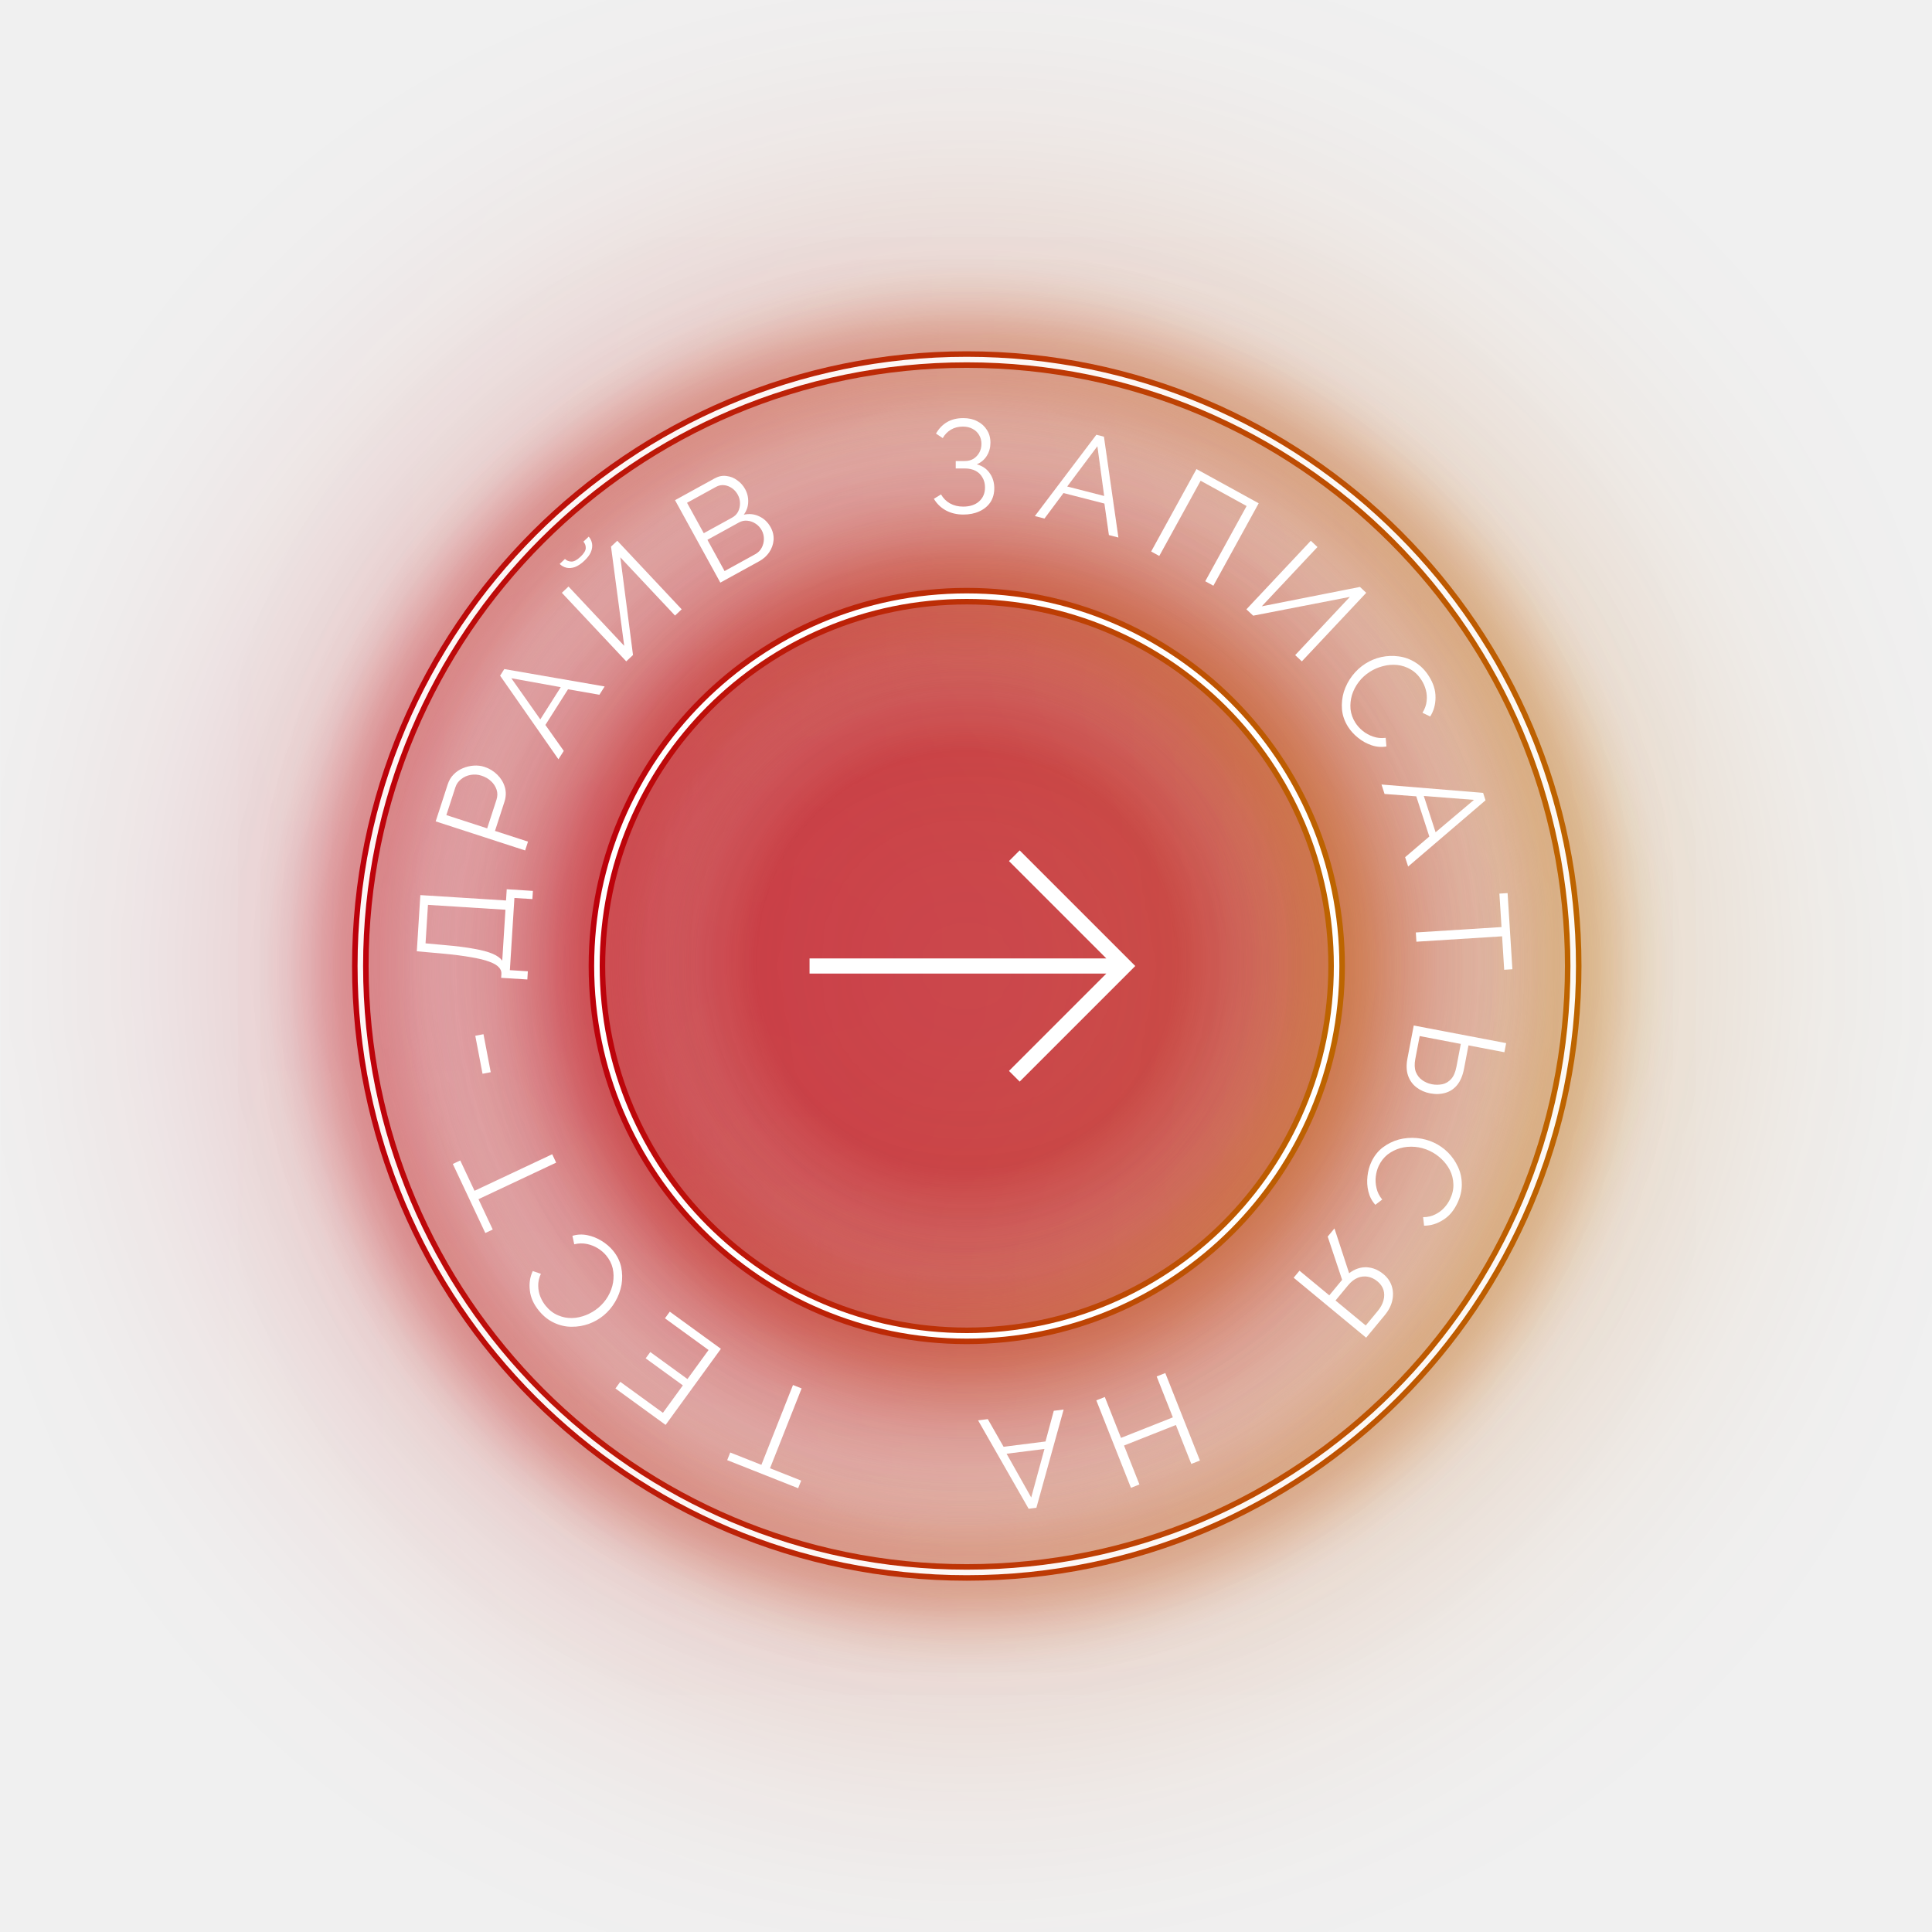
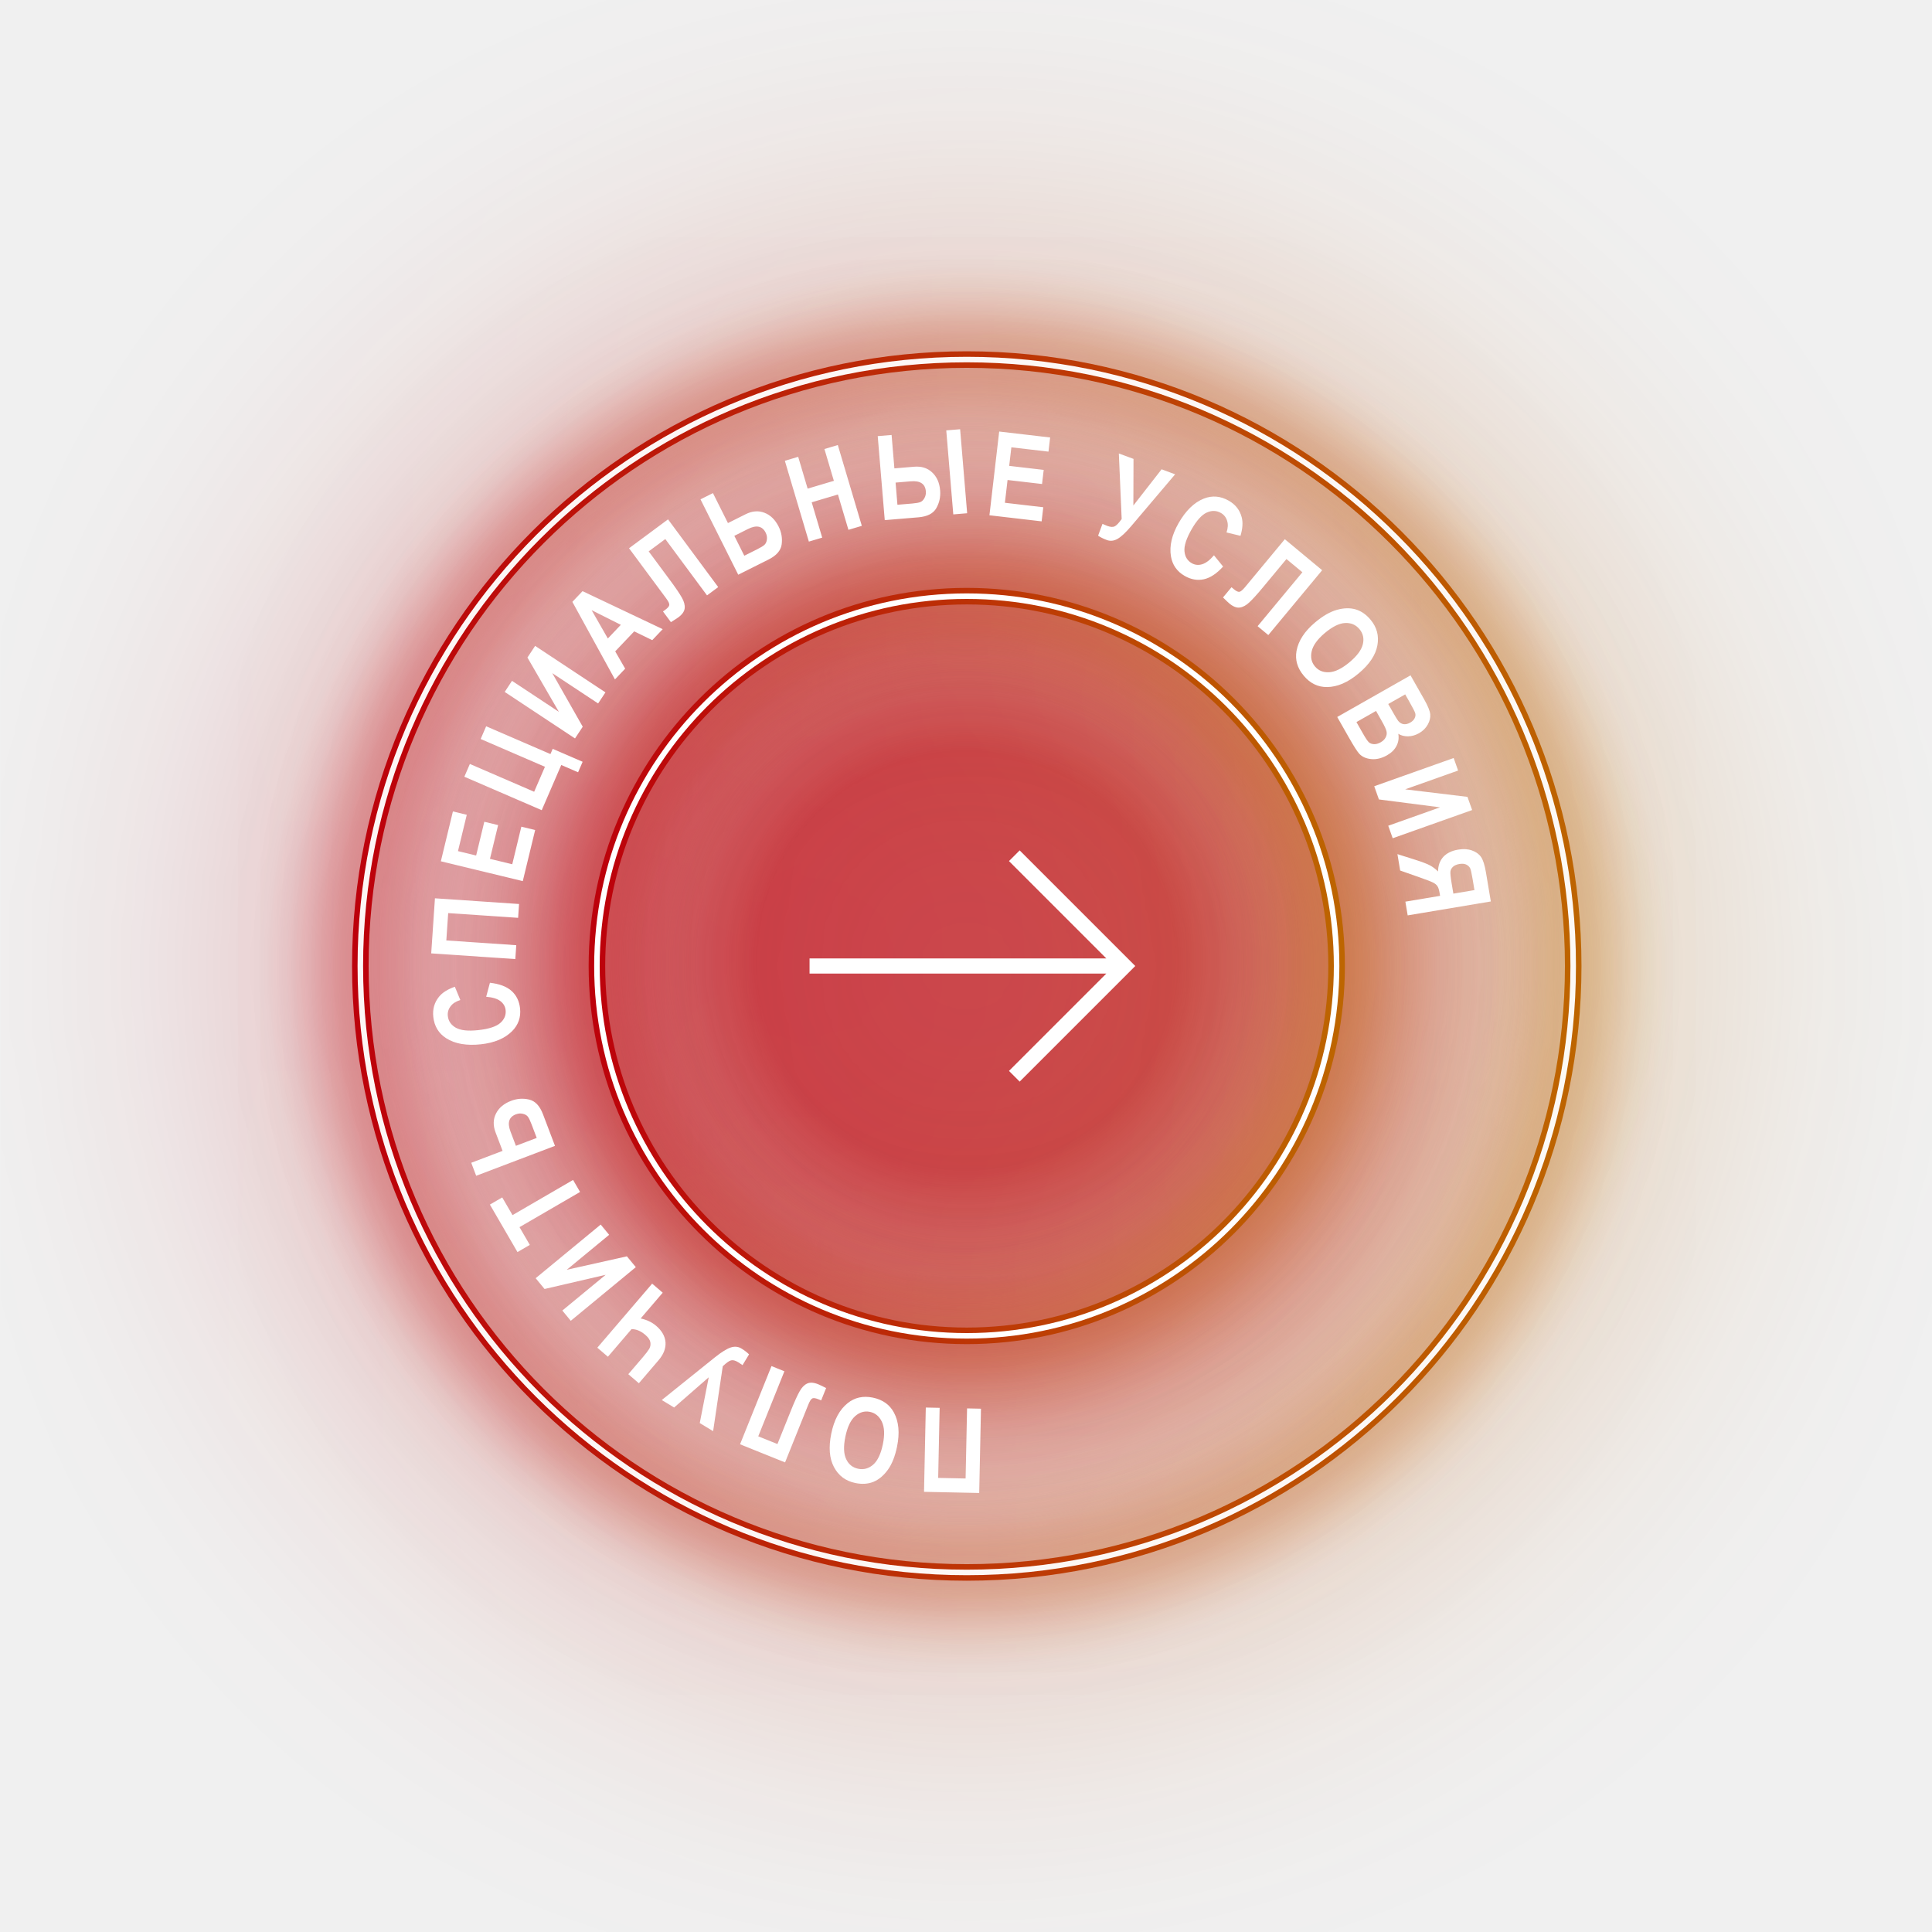
- <svg xmlns="http://www.w3.org/2000/svg" width="350" height="350" viewBox="0 0 350 350" fill="none">
-   <g filter="url(#filter0_b_0_4068)">
-     <circle cx="175" cy="174" r="111" fill="url(#paint0_radial_0_4068)" fill-opacity="0.7" />
+ <svg xmlns="http://www.w3.org/2000/svg" width="350" height="350" viewBox="0 0 350 350" fill="none" version="1.1" id="svg48">
+   <g filter="url(#filter0_b_0_4068)" id="g1">
+     <circle cx="175" cy="174" r="111" fill="url(#paint0_radial_0_4068)" fill-opacity="0.7" id="circle1" />
  </g>
-   <g filter="url(#filter1_f_0_4068)">
-     <circle cx="175.139" cy="175" r="109.861" stroke="url(#paint1_linear_0_4068)" stroke-width="10" />
+   <g filter="url(#filter1_f_0_4068)" id="g2">
+     <circle cx="175.139" cy="175" r="109.861" stroke="url(#paint1_linear_0_4068)" stroke-width="10" id="circle2" />
  </g>
-   <g filter="url(#filter2_f_0_4068)">
-     <circle cx="175.139" cy="175" r="109.861" stroke="url(#paint2_linear_0_4068)" stroke-width="6" />
+   <g filter="url(#filter2_f_0_4068)" id="g3">
+     <circle cx="175.139" cy="175" r="109.861" stroke="url(#paint2_linear_0_4068)" stroke-width="6" id="circle3" />
  </g>
-   <circle cx="175.139" cy="175" r="109.861" stroke="url(#paint3_linear_0_4068)" stroke-width="3" />
-   <circle cx="175.139" cy="175" r="109.861" stroke="white" />
-   <g filter="url(#filter3_f_0_4068)">
-     <circle cx="175.139" cy="175" r="67" stroke="url(#paint4_linear_0_4068)" stroke-width="10" />
+   <circle cx="175.139" cy="175" r="109.861" stroke="url(#paint3_linear_0_4068)" stroke-width="3" id="circle4" />
+   <circle cx="175.139" cy="175" r="109.861" stroke="white" id="circle5" />
+   <g filter="url(#filter3_f_0_4068)" id="g6">
+     <circle cx="175.139" cy="175" r="67" stroke="url(#paint4_linear_0_4068)" stroke-width="10" id="circle6" />
  </g>
-   <g filter="url(#filter4_f_0_4068)">
-     <circle cx="175.139" cy="175" r="67" stroke="url(#paint5_linear_0_4068)" stroke-width="6" />
+   <g filter="url(#filter4_f_0_4068)" id="g7">
+     <circle cx="175.139" cy="175" r="67" stroke="url(#paint5_linear_0_4068)" stroke-width="6" id="circle7" />
  </g>
-   <circle cx="175.139" cy="175" r="67" stroke="url(#paint6_linear_0_4068)" stroke-width="3" />
-   <circle cx="175.139" cy="175" r="67" stroke="white" />
-   <path d="M174.508 93.216C173.34 93.216 172.292 92.968 171.364 92.472C170.436 91.96 169.708 91.256 169.18 90.36L170.476 89.568C170.876 90.272 171.42 90.816 172.108 91.2C172.796 91.584 173.588 91.776 174.484 91.776C175.7 91.776 176.66 91.464 177.364 90.84C178.084 90.2 178.444 89.352 178.444 88.296C178.444 87.624 178.292 87.032 177.988 86.52C177.7 85.992 177.284 85.584 176.74 85.296C176.196 85.008 175.54 84.864 174.772 84.864H173.14V83.52H174.796C175.388 83.52 175.908 83.384 176.356 83.112C176.804 82.824 177.156 82.448 177.412 81.984C177.668 81.52 177.796 81 177.796 80.424C177.796 79.8 177.652 79.256 177.364 78.792C177.092 78.328 176.7 77.96 176.188 77.688C175.692 77.416 175.108 77.28 174.436 77.28C173.62 77.28 172.9 77.464 172.276 77.832C171.652 78.2 171.156 78.712 170.788 79.368L169.564 78.552C170.06 77.672 170.716 76.984 171.532 76.488C172.364 75.992 173.356 75.744 174.508 75.744C175.484 75.744 176.332 75.936 177.052 76.32C177.788 76.688 178.364 77.208 178.78 77.88C179.212 78.536 179.428 79.312 179.428 80.208C179.428 81.072 179.212 81.856 178.78 82.56C178.364 83.248 177.756 83.768 176.956 84.12C177.964 84.392 178.74 84.92 179.284 85.704C179.844 86.488 180.124 87.4 180.124 88.44C180.124 89.432 179.884 90.288 179.404 91.008C178.924 91.712 178.26 92.256 177.412 92.64C176.58 93.024 175.612 93.216 174.508 93.216Z" fill="white" />
-   <path d="M198.617 78.758L199.989 79.111L202.609 97.376L200.888 96.934L200.075 91.225L192.659 89.32L189.219 93.938L187.476 93.49L198.617 78.758ZM200.031 89.85L198.802 80.838L193.336 88.132L200.031 89.85Z" fill="white" />
-   <path d="M208.542 99.91L216.751 84.977L228.024 91.175L219.815 106.107L218.342 105.298L225.835 91.669L217.506 87.091L210.014 100.719L208.542 99.91Z" fill="white" />
-   <path d="M225.799 110.385L237.464 97.963L238.671 99.097L228.584 109.839L246.369 106.326L247.506 107.394L235.842 119.815L234.634 118.682L244.541 108.132L227.024 111.535L225.799 110.385Z" fill="white" />
-   <path d="M247.357 120.224C248.235 119.666 249.187 119.27 250.213 119.036C251.262 118.807 252.314 118.764 253.372 118.908C254.443 119.043 255.451 119.407 256.397 120.001C257.356 120.586 258.178 121.419 258.864 122.5C259.678 123.783 260.076 125.066 260.056 126.349C260.058 127.636 259.737 128.787 259.092 129.802L257.696 129.125C258.134 128.412 258.385 127.703 258.45 126.998C258.528 126.285 258.477 125.607 258.296 124.964C258.124 124.334 257.87 123.756 257.536 123.229C256.987 122.365 256.327 121.713 255.556 121.274C254.798 120.826 253.983 120.557 253.111 120.466C252.26 120.381 251.404 120.45 250.543 120.675C249.694 120.891 248.905 121.231 248.176 121.693C247.379 122.199 246.701 122.819 246.143 123.552C245.585 124.285 245.177 125.075 244.918 125.921C244.673 126.759 244.587 127.609 244.661 128.472C244.757 129.34 245.049 130.159 245.538 130.929C245.881 131.469 246.327 131.963 246.876 132.41C247.425 132.858 248.05 133.2 248.75 133.438C249.459 133.689 250.219 133.766 251.029 133.669L251.167 135.23C250.262 135.387 249.363 135.314 248.469 135.01C247.574 134.705 246.755 134.25 246.009 133.643C245.273 133.049 244.673 132.387 244.21 131.658C243.584 130.672 243.219 129.634 243.115 128.544C243.024 127.445 243.137 126.369 243.454 125.316C243.792 124.267 244.298 123.302 244.97 122.42C245.656 121.53 246.452 120.798 247.357 120.224Z" fill="white" />
-   <path d="M268.68 143.635L269.117 144.982L255.099 156.981L254.55 155.292L258.935 151.545L256.569 144.264L250.827 143.833L250.271 142.121L268.68 143.635ZM260.072 150.772L267.023 144.905L257.936 144.198L260.072 150.772Z" fill="white" />
-   <path d="M272.498 175.683L272.117 169.623L256.595 170.6L256.49 168.923L272.011 167.946L271.63 161.886L273.115 161.793L273.983 175.59L272.498 175.683Z" fill="white" />
-   <path d="M256.113 185.779L272.851 188.972L272.536 190.622L266.029 189.381L265.22 193.624C264.989 194.834 264.585 195.8 264.008 196.52C263.431 197.241 262.719 197.724 261.874 197.97C261.026 198.232 260.091 198.265 259.07 198.07C258.143 197.894 257.323 197.534 256.613 196.991C255.902 196.448 255.393 195.74 255.087 194.867C254.782 193.995 254.741 192.969 254.966 191.79L256.113 185.779ZM257.189 187.694L256.397 191.843C256.22 192.771 256.251 193.55 256.489 194.182C256.742 194.817 257.128 195.314 257.646 195.673C258.176 196.051 258.756 196.3 259.385 196.42C260.045 196.546 260.68 196.545 261.291 196.417C261.902 196.29 262.434 195.976 262.888 195.476C263.341 194.976 263.663 194.231 263.851 193.241L264.638 189.115L257.189 187.694Z" fill="white" />
-   <path d="M259.786 207.005C260.727 207.448 261.571 208.04 262.319 208.781C263.074 209.543 263.675 210.409 264.12 211.379C264.58 212.355 264.812 213.402 264.818 214.519C264.837 215.642 264.574 216.783 264.029 217.941C263.382 219.316 262.512 220.339 261.419 221.009C260.333 221.701 259.189 222.046 257.986 222.046L257.81 220.505C258.647 220.492 259.38 220.324 260.01 220.001C260.653 219.685 261.198 219.279 261.645 218.781C262.084 218.298 262.437 217.775 262.702 217.21C263.138 216.284 263.335 215.377 263.292 214.49C263.264 213.611 263.055 212.778 262.664 211.993C262.281 211.229 261.763 210.544 261.112 209.937C260.475 209.336 259.765 208.852 258.984 208.484C258.129 208.082 257.243 207.842 256.325 207.764C255.407 207.686 254.522 207.764 253.668 207.999C252.83 208.241 252.066 208.624 251.377 209.149C250.695 209.695 250.161 210.38 249.772 211.205C249.5 211.784 249.322 212.426 249.238 213.129C249.155 213.832 249.201 214.544 249.375 215.262C249.543 215.996 249.885 216.678 250.401 217.31L249.157 218.263C248.539 217.583 248.12 216.785 247.897 215.867C247.675 214.949 247.62 214.012 247.734 213.058C247.84 212.117 248.077 211.256 248.445 210.475C248.942 209.418 249.623 208.553 250.488 207.881C251.366 207.216 252.336 206.735 253.395 206.438C254.462 206.162 255.548 206.072 256.652 206.167C257.771 206.269 258.816 206.549 259.786 207.005Z" fill="white" />
-   <path d="M241.749 222.541L244.408 230.659C245.415 229.894 246.472 229.532 247.579 229.575C248.675 229.631 249.691 230.046 250.628 230.821C251.331 231.403 251.823 232.1 252.105 232.915C252.388 233.752 252.431 234.628 252.234 235.545C252.049 236.471 251.589 237.379 250.855 238.266L247.489 242.334L234.36 231.473L235.415 230.197L240.815 234.664L242.758 232.315C242.819 232.241 242.885 232.161 242.957 232.075C243.018 232.001 243.079 231.927 243.14 231.853L240.525 224.02L241.749 222.541ZM244.207 232.86L241.943 235.597L247.417 240.125L249.62 237.462C250.119 236.858 250.457 236.224 250.633 235.56C250.809 234.895 250.807 234.271 250.626 233.685C250.446 233.1 250.085 232.583 249.542 232.134C249 231.686 248.422 231.405 247.809 231.292C247.196 231.18 246.583 231.243 245.969 231.483C245.345 231.735 244.758 232.194 244.207 232.86Z" fill="white" />
-   <path d="M204.88 269.532L198.608 253.689L200.147 253.079L203.08 260.488L212.475 256.768L209.542 249.36L211.104 248.741L217.377 264.585L215.815 265.203L213.023 258.152L203.628 261.871L206.42 268.923L204.88 269.532Z" fill="white" />
-   <path d="M187.752 273.151L186.347 273.328L177.187 257.31L178.949 257.087L181.808 262.097L189.403 261.137L190.902 255.577L192.688 255.352L187.752 273.151ZM182.354 263.358L186.815 271.285L189.211 262.492L182.354 263.358Z" fill="white" />
-   <path d="M132.287 263.134L137.933 265.369L143.658 250.909L145.22 251.527L139.495 265.987L145.14 268.223L144.592 269.606L131.739 264.517L132.287 263.134Z" fill="white" />
-   <path d="M120.461 238.825L121.336 237.621L130.597 244.35L120.581 258.135L111.494 251.533L112.369 250.33L120.097 255.944L123.708 250.974L116.971 246.078L117.803 244.933L124.54 249.828L128.363 244.566L120.461 238.825Z" fill="white" />
-   <path d="M109.359 238.295C108.557 238.958 107.662 239.47 106.674 239.831C105.662 240.19 104.623 240.365 103.556 240.355C102.476 240.355 101.43 240.12 100.418 239.649C99.393 239.189 98.473 238.465 97.657 237.479C96.688 236.308 96.133 235.085 95.992 233.81C95.829 232.533 96.003 231.351 96.515 230.263L97.985 230.76C97.64 231.523 97.48 232.257 97.504 232.964C97.516 233.681 97.652 234.348 97.912 234.963C98.162 235.566 98.485 236.108 98.883 236.589C99.536 237.378 100.272 237.942 101.093 238.281C101.901 238.63 102.743 238.795 103.62 238.776C104.474 238.754 105.315 238.578 106.142 238.247C106.956 237.926 107.696 237.49 108.362 236.94C109.089 236.338 109.684 235.638 110.145 234.841C110.607 234.044 110.913 233.209 111.064 232.337C111.202 231.475 111.181 230.621 110.999 229.774C110.796 228.925 110.403 228.149 109.822 227.447C109.414 226.953 108.909 226.519 108.308 226.144C107.707 225.769 107.045 225.508 106.32 225.36C105.585 225.199 104.822 225.218 104.03 225.416L103.698 223.885C104.576 223.615 105.477 223.576 106.402 223.765C107.328 223.955 108.198 224.304 109.014 224.813C109.819 225.31 110.497 225.891 111.048 226.557C111.792 227.457 112.285 228.441 112.525 229.509C112.752 230.587 112.775 231.669 112.593 232.754C112.388 233.837 112.008 234.858 111.451 235.817C110.882 236.786 110.185 237.612 109.359 238.295Z" fill="white" />
-   <path d="M83.379 210.229L85.965 215.723L100.037 209.102L100.752 210.622L86.68 217.244L89.265 222.738L87.919 223.371L82.033 210.863L83.379 210.229Z" fill="white" />
-   <path d="M88.9 194.24L87.415 194.523L86.102 187.639L87.587 187.356L88.9 194.24Z" fill="white" />
-   <path d="M95.532 177.442L90.789 177.143L90.835 176.425C90.863 175.978 90.704 175.575 90.357 175.217C90.012 174.842 89.44 174.51 88.641 174.219C87.826 173.911 86.729 173.642 85.349 173.41C83.97 173.163 82.252 172.943 80.196 172.75L75.509 172.335L76.15 162.155L91.671 163.131L91.799 161.095L96.542 161.394L96.448 162.879L93.191 162.674L92.368 175.752L95.625 175.957L95.532 177.442ZM90.985 174.03L91.565 164.808L77.529 163.925L77.091 170.895L80.486 171.205C82.639 171.388 84.436 171.614 85.878 171.881C87.305 172.131 88.432 172.434 89.26 172.791C90.071 173.146 90.646 173.559 90.985 174.03Z" fill="white" />
-   <path d="M95.134 154.067L78.928 148.801L81.109 142.09C81.336 141.391 81.688 140.798 82.165 140.314C82.647 139.815 83.209 139.433 83.849 139.17C84.475 138.903 85.131 138.746 85.819 138.7C86.492 138.649 87.14 138.725 87.764 138.928C88.646 139.215 89.419 139.685 90.082 140.337C90.734 140.97 91.19 141.715 91.45 142.574C91.709 143.432 91.686 144.333 91.379 145.276L89.673 150.526L95.653 152.469L95.134 154.067ZM88.258 150.066L89.942 144.885C90.149 144.246 90.155 143.633 89.958 143.048C89.761 142.462 89.424 141.949 88.945 141.507C88.466 141.066 87.899 140.739 87.245 140.526C86.575 140.308 85.909 140.26 85.247 140.382C84.585 140.503 84.013 140.763 83.53 141.161C83.037 141.54 82.695 142.025 82.502 142.619L80.863 147.663L88.258 150.066Z" fill="white" />
-   <path d="M90.598 122.403L91.357 121.207L109.538 124.36L108.586 125.86L102.905 124.869L98.802 131.333L102.131 136.032L101.166 137.552L90.598 122.403ZM101.584 124.486L92.633 122.87L97.881 130.322L101.584 124.486Z" fill="white" />
-   <path d="M113.45 119.811L101.785 107.39L102.992 106.256L113.08 116.998L110.69 99.027L111.828 97.959L123.492 110.381L122.285 111.514L112.378 100.965L114.675 118.661L113.45 119.811ZM105.838 101.608C105.267 102.145 104.706 102.518 104.156 102.727C103.607 102.913 103.096 102.954 102.624 102.849C102.141 102.732 101.729 102.504 101.389 102.165L102.351 101.261C102.648 101.553 103.028 101.712 103.491 101.738C103.966 101.753 104.518 101.465 105.148 100.873C105.755 100.304 106.076 99.793 106.113 99.342C106.139 98.879 105.999 98.472 105.693 98.123L106.655 97.219C106.972 97.58 107.174 98.005 107.26 98.495C107.336 98.973 107.263 99.48 107.043 100.016C106.823 100.53 106.421 101.061 105.838 101.608Z" fill="white" />
-   <path d="M139.611 95.522C140.019 96.265 140.196 97.035 140.141 97.832C140.079 98.615 139.817 99.352 139.358 100.043C138.904 100.712 138.298 101.255 137.541 101.671L130.496 105.545L122.287 90.612L129.479 86.658C130.181 86.273 130.887 86.131 131.6 86.232C132.32 86.311 132.974 86.572 133.564 87.014C134.161 87.435 134.632 87.961 134.979 88.592C135.388 89.335 135.576 90.126 135.545 90.965C135.513 91.804 135.245 92.563 134.742 93.241C135.736 93.023 136.667 93.123 137.536 93.54C138.418 93.95 139.11 94.61 139.611 95.522ZM138 96.079C137.722 95.574 137.356 95.173 136.9 94.876C136.437 94.564 135.936 94.383 135.397 94.333C134.872 94.275 134.364 94.38 133.873 94.65L128.153 97.795L131.263 103.452L136.836 100.388C137.341 100.111 137.723 99.727 137.983 99.237C138.244 98.747 138.377 98.227 138.384 97.675C138.398 97.102 138.27 96.569 138 96.079ZM124.464 91.086L127.494 96.596L132.625 93.775C133.116 93.505 133.481 93.14 133.721 92.68C133.953 92.205 134.066 91.696 134.059 91.152C134.052 90.608 133.917 90.098 133.655 89.621C133.378 89.116 133.022 88.718 132.588 88.427C132.147 88.122 131.674 87.944 131.171 87.892C130.668 87.84 130.185 87.941 129.722 88.195L124.464 91.086Z" fill="white" />
-   <path d="M203.73 175L204.699 175.969L205.668 175L204.699 174.032L203.73 175ZM182.787 155.993L202.762 175.969L204.699 174.032L184.724 154.056L182.787 155.993ZM202.762 174.032L182.787 194.007L184.724 195.944L204.699 175.969L202.762 174.032ZM203.731 173.631H146.658V176.37H203.731V173.631Z" fill="white" />
-   <defs>
+   <circle cx="175.139" cy="175" r="67" stroke="url(#paint6_linear_0_4068)" stroke-width="3" id="circle8" />
+   <circle cx="175.139" cy="175" r="67" stroke="white" id="circle9" />
+   <path d="M203.73 175L204.699 175.969L205.668 175L204.699 174.032L203.73 175ZM182.787 155.993L202.762 175.969L204.699 174.032L184.724 154.056L182.787 155.993ZM202.762 174.032L182.787 194.007L184.724 195.944L204.699 175.969L202.762 174.032ZM203.731 173.631H146.658V176.37H203.731V173.631Z" fill="white" id="path31" />
+   <defs id="defs48">
    <filter id="filter0_b_0_4068" x="28.273" y="27.273" width="293.454" height="293.454" filterUnits="userSpaceOnUse" color-interpolation-filters="sRGB">
-       <feFlood flood-opacity="0" result="BackgroundImageFix" />
-       <feGaussianBlur in="BackgroundImageFix" stdDeviation="17.863" />
-       <feComposite in2="SourceAlpha" operator="in" result="effect1_backgroundBlur_0_4068" />
-       <feBlend mode="normal" in="SourceGraphic" in2="effect1_backgroundBlur_0_4068" result="shape" />
+       <feFlood flood-opacity="0" result="BackgroundImageFix" id="feFlood31" />
+       <feGaussianBlur in="BackgroundImageFix" stdDeviation="17.863" id="feGaussianBlur31" />
+       <feComposite in2="SourceAlpha" operator="in" result="effect1_backgroundBlur_0_4068" id="feComposite31" />
+       <feBlend mode="normal" in="SourceGraphic" in2="effect1_backgroundBlur_0_4068" result="shape" id="feBlend31" />
    </filter>
    <filter id="filter1_f_0_4068" x="0.277" y="0.139" width="349.723" height="349.723" filterUnits="userSpaceOnUse" color-interpolation-filters="sRGB">
-       <feFlood flood-opacity="0" result="BackgroundImageFix" />
-       <feBlend mode="normal" in="SourceGraphic" in2="BackgroundImageFix" result="shape" />
-       <feGaussianBlur stdDeviation="30" result="effect1_foregroundBlur_0_4068" />
+       <feFlood flood-opacity="0" result="BackgroundImageFix" id="feFlood32" />
+       <feBlend mode="normal" in="SourceGraphic" in2="BackgroundImageFix" result="shape" id="feBlend32" />
+       <feGaussianBlur stdDeviation="30" result="effect1_foregroundBlur_0_4068" id="feGaussianBlur32" />
    </filter>
    <filter id="filter2_f_0_4068" x="47.277" y="47.139" width="255.723" height="255.723" filterUnits="userSpaceOnUse" color-interpolation-filters="sRGB">
-       <feFlood flood-opacity="0" result="BackgroundImageFix" />
-       <feBlend mode="normal" in="SourceGraphic" in2="BackgroundImageFix" result="shape" />
-       <feGaussianBlur stdDeviation="7.5" result="effect1_foregroundBlur_0_4068" />
+       <feFlood flood-opacity="0" result="BackgroundImageFix" id="feFlood33" />
+       <feBlend mode="normal" in="SourceGraphic" in2="BackgroundImageFix" result="shape" id="feBlend33" />
+       <feGaussianBlur stdDeviation="7.5" result="effect1_foregroundBlur_0_4068" id="feGaussianBlur33" />
    </filter>
    <filter id="filter3_f_0_4068" x="43.139" y="43" width="264" height="264" filterUnits="userSpaceOnUse" color-interpolation-filters="sRGB">
-       <feFlood flood-opacity="0" result="BackgroundImageFix" />
-       <feBlend mode="normal" in="SourceGraphic" in2="BackgroundImageFix" result="shape" />
-       <feGaussianBlur stdDeviation="30" result="effect1_foregroundBlur_0_4068" />
+       <feFlood flood-opacity="0" result="BackgroundImageFix" id="feFlood34" />
+       <feBlend mode="normal" in="SourceGraphic" in2="BackgroundImageFix" result="shape" id="feBlend34" />
+       <feGaussianBlur stdDeviation="30" result="effect1_foregroundBlur_0_4068" id="feGaussianBlur34" />
    </filter>
    <filter id="filter4_f_0_4068" x="90.139" y="90" width="170" height="170" filterUnits="userSpaceOnUse" color-interpolation-filters="sRGB">
-       <feFlood flood-opacity="0" result="BackgroundImageFix" />
-       <feBlend mode="normal" in="SourceGraphic" in2="BackgroundImageFix" result="shape" />
-       <feGaussianBlur stdDeviation="7.5" result="effect1_foregroundBlur_0_4068" />
+       <feFlood flood-opacity="0" result="BackgroundImageFix" id="feFlood35" />
+       <feBlend mode="normal" in="SourceGraphic" in2="BackgroundImageFix" result="shape" id="feBlend35" />
+       <feGaussianBlur stdDeviation="7.5" result="effect1_foregroundBlur_0_4068" id="feGaussianBlur35" />
    </filter>
    <radialGradient id="paint0_radial_0_4068" cx="0" cy="0" r="1" gradientUnits="userSpaceOnUse" gradientTransform="translate(175 174) rotate(90) scale(111)">
-       <stop offset="0.341" stop-color="#BC000B" />
-       <stop offset="1" stop-color="#BC000B" stop-opacity="0" />
+       <stop offset="0.341" stop-color="#BC000B" id="stop35" />
+       <stop offset="1" stop-color="#BC000B" stop-opacity="0" id="stop36" />
    </radialGradient>
    <linearGradient id="paint1_linear_0_4068" x1="65.277" y1="65.139" x2="292.339" y2="73.004" gradientUnits="userSpaceOnUse">
-       <stop stop-color="#BC000B" />
-       <stop offset="1" stop-color="#BD6600" />
+       <stop stop-color="#BC000B" id="stop37" />
+       <stop offset="1" stop-color="#BD6600" id="stop38" />
    </linearGradient>
    <linearGradient id="paint2_linear_0_4068" x1="65.277" y1="65.139" x2="292.339" y2="73.004" gradientUnits="userSpaceOnUse">
-       <stop stop-color="#BC000B" />
-       <stop offset="1" stop-color="#BD6600" />
+       <stop stop-color="#BC000B" id="stop39" />
+       <stop offset="1" stop-color="#BD6600" id="stop40" />
    </linearGradient>
    <linearGradient id="paint3_linear_0_4068" x1="65.277" y1="65.139" x2="292.339" y2="73.004" gradientUnits="userSpaceOnUse">
-       <stop stop-color="#BC000B" />
-       <stop offset="1" stop-color="#BD6600" />
+       <stop stop-color="#BC000B" id="stop41" />
+       <stop offset="1" stop-color="#BD6600" id="stop42" />
    </linearGradient>
    <linearGradient id="paint4_linear_0_4068" x1="108.139" y1="108" x2="246.614" y2="112.797" gradientUnits="userSpaceOnUse">
-       <stop stop-color="#BC000B" />
-       <stop offset="1" stop-color="#BD6600" />
+       <stop stop-color="#BC000B" id="stop43" />
+       <stop offset="1" stop-color="#BD6600" id="stop44" />
    </linearGradient>
    <linearGradient id="paint5_linear_0_4068" x1="108.139" y1="108" x2="246.614" y2="112.797" gradientUnits="userSpaceOnUse">
-       <stop stop-color="#BC000B" />
-       <stop offset="1" stop-color="#BD6600" />
+       <stop stop-color="#BC000B" id="stop45" />
+       <stop offset="1" stop-color="#BD6600" id="stop46" />
    </linearGradient>
    <linearGradient id="paint6_linear_0_4068" x1="108.139" y1="108" x2="246.614" y2="112.797" gradientUnits="userSpaceOnUse">
-       <stop stop-color="#BC000B" />
-       <stop offset="1" stop-color="#BD6600" />
+       <stop stop-color="#BC000B" id="stop47" />
+       <stop offset="1" stop-color="#BD6600" id="stop48" />
    </linearGradient>
  </defs>
+   <path style="font-weight:bold;font-stretch:condensed;font-size:21.333px;font-family:Arial;-inkscape-font-specification:'Arial Bold Condensed';letter-spacing:1.58px;fill:#ffffff;stroke-width:1.333" d="m 175.194,255.148 2.52,0.053 -0.321,15.267 -9.998,-0.21 0.321,-15.267 2.51,0.053 -0.267,12.695 4.968,0.104 z m -12.683,6.912 q -0.549,2.673 -1.69,4.236 -1.152,1.571 -2.602,2.156 -1.449,0.585 -3.266,0.211 -2.632,-0.541 -3.872,-2.891 -1.25,-2.352 -0.487,-6.066 0.772,-3.755 2.961,-5.506 1.925,-1.551 4.567,-1.007 2.663,0.547 3.824,2.711 1.321,2.473 0.564,6.156 z m -2.572,-0.422 q 0.531,-2.581 -0.183,-4.079 -0.715,-1.487 -2.164,-1.785 -1.459,-0.3 -2.68,0.778 -1.223,1.088 -1.769,3.741 -0.535,2.602 0.148,4.04 0.673,1.436 2.183,1.746 1.51,0.31 2.717,-0.75 1.207,-1.06 1.748,-3.692 z m -17.837,-13.217 -4.738,11.781 3.479,1.399 2.437,-6.06 q 0.952,-2.368 1.556,-3.45 0.59,-1.076 1.378,-1.444 0.778,-0.372 2.006,0.122 0.358,0.144 1.44,0.691 l -0.898,2.232 -0.512,-0.206 q -0.754,-0.303 -1.083,-0.155 -0.343,0.154 -0.735,1.13 l -4.209,10.466 -8.157,-3.28 5.698,-14.168 z m -11.168,-0.911 -1.745,11.757 -2.423,-1.469 1.625,-8.285 -6.266,5.471 -2.236,-1.356 9.624,-7.735 q 1.77,-1.412 2.842,-1.773 1.072,-0.361 1.945,0.168 0.837,0.508 1.399,1.068 l -1.183,1.951 q -0.513,-0.36 -0.789,-0.527 -0.784,-0.475 -1.295,-0.335 -0.52,0.135 -1.498,1.065 z m -11.647,-1.069 -3.549,4.147 -1.915,-1.639 2.635,-3.079 q 0.826,-0.966 1.154,-1.508 0.313,-0.541 0.21,-1.191 -0.11,-0.656 -0.925,-1.354 -1.219,-1.043 -2.489,-1.033 l -4.28,5.002 -1.915,-1.639 9.929,-11.602 1.915,1.639 -3.996,4.669 q 1.66,0.351 2.8,1.327 1.583,1.355 1.703,2.993 0.113,1.646 -1.275,3.268 z m -4.103,-16.884 -11.781,9.716 -1.531,-1.856 7.851,-6.475 -11.072,2.57 -1.611,-1.953 11.781,-9.716 1.531,1.856 -7.682,6.336 10.897,-2.439 z m -10.101,-13.62 -10.971,6.373 1.868,3.216 -2.234,1.298 -4.997,-8.602 2.234,-1.298 1.863,3.207 10.971,-6.373 z m -4.542,-8.354 -14.276,5.421 -0.895,-2.357 5.677,-2.156 -1.272,-3.35 q -0.71,-1.87 0.083,-3.419 0.78,-1.555 2.747,-2.302 1.607,-0.61 3.258,-0.223 1.641,0.391 2.503,2.66 z m -7.079,-0.009 3.769,-1.431 -0.947,-2.493 q -0.37,-0.974 -0.659,-1.354 -0.303,-0.386 -0.912,-0.523 -0.613,-0.146 -1.246,0.094 -1.899,0.721 -0.989,3.117 z m -5.386,-27 0.679,-2.536 q 2.609,0.294 3.933,1.491 1.314,1.199 1.524,3.135 0.264,2.434 -1.447,4.149 -1.976,1.974 -5.652,2.372 -3.884,0.421 -6.269,-1.092 -2.07,-1.316 -2.349,-3.884 -0.227,-2.092 1.05,-3.655 0.906,-1.114 2.854,-1.797 l 0.994,2.407 q -1.207,0.372 -1.782,1.157 -0.587,0.776 -0.482,1.739 0.149,1.377 1.445,2.117 1.296,0.74 4.061,0.44 2.869,-0.311 3.988,-1.291 1.12,-0.98 0.973,-2.337 -0.108,-0.994 -0.953,-1.636 -0.855,-0.641 -2.568,-0.78 z m 5.449,-9.343 -0.171,2.515 -15.236,-1.033 0.677,-9.977 15.236,1.033 -0.17,2.505 -12.669,-0.859 -0.336,4.957 z m 1.181,-11.61 -14.842,-3.591 2.185,-9.031 2.511,0.608 -1.592,6.581 3.29,0.796 1.48,-6.115 2.501,0.605 -1.48,6.115 4.04,0.977 1.646,-6.804 2.501,0.605 z m 5.013,-23.015 0.409,-0.947 5.421,2.344 -0.823,1.903 -3.05,-1.319 -3.538,8.185 -14.017,-6.06 1,-2.314 11.646,5.035 1.955,-4.523 -11.646,-5.035 0.996,-2.304 z m 4.448,-2.833 -12.737,-8.425 1.327,-2.007 8.488,5.614 -5.695,-9.837 1.396,-2.111 12.737,8.425 -1.327,2.007 -8.306,-5.494 5.519,9.708 z m 15.889,-19.796 -1.894,1.994 -3.268,-1.596 -3.444,3.625 1.805,3.137 -1.851,1.948 -7.714,-14.052 1.844,-1.941 z m -7.587,-0.785 -5.292,-2.657 2.939,5.134 z m 15.617,-5.332 -7.558,-10.204 -3.013,2.232 3.887,5.248 q 1.519,2.051 2.125,3.132 0.608,1.066 0.509,1.93 -0.09,0.858 -1.154,1.645 -0.31,0.229 -1.343,0.865 l -1.432,-1.934 0.444,-0.329 q 0.653,-0.484 0.699,-0.842 0.048,-0.373 -0.578,-1.218 l -6.715,-9.065 7.065,-5.233 9.089,12.271 z m 5.653,-3.746 -6.837,-13.655 2.254,-1.129 2.719,5.43 3.204,-1.604 q 1.788,-0.895 3.41,-0.263 1.626,0.619 2.568,2.5 0.77,1.537 0.552,3.219 -0.223,1.673 -2.393,2.759 z m -0.708,-7.043 1.805,3.605 2.384,-1.194 q 0.931,-0.466 1.281,-0.793 0.354,-0.34 0.428,-0.96 0.084,-0.624 -0.22,-1.23 -0.909,-1.816 -3.201,-0.669 z m 13.502,1.043 -4.35,-14.638 2.416,-0.718 1.712,5.761 4.753,-1.413 -1.712,-5.761 2.426,-0.721 4.35,14.638 -2.426,0.721 -1.902,-6.4 -4.753,1.413 1.902,6.4 z m 13.749,-3.887 -1.273,-15.218 2.512,-0.21 0.506,6.052 3.571,-0.299 q 1.993,-0.167 3.263,1.023 1.28,1.179 1.455,3.276 0.143,1.713 -0.684,3.193 -0.828,1.47 -3.247,1.672 z m 1.961,-6.802 0.336,4.017 2.657,-0.222 q 1.038,-0.087 1.483,-0.26 0.455,-0.184 0.754,-0.732 0.31,-0.549 0.253,-1.223 -0.169,-2.024 -2.723,-1.811 z m 10.454,5.763 -1.273,-15.218 2.512,-0.21 1.273,15.218 z m 6.548,0.157 1.768,-15.168 9.229,1.076 -0.299,2.566 -6.725,-0.784 -0.392,3.363 6.249,0.728 -0.298,2.556 -6.249,-0.728 -0.481,4.128 6.953,0.81 -0.298,2.556 z m 23.957,0.681 -0.513,-11.875 2.657,0.984 -0.027,8.443 5.116,-6.559 2.452,0.908 -7.985,9.418 q -1.47,1.722 -2.454,2.279 -0.984,0.558 -1.941,0.203 -0.918,-0.34 -1.576,-0.783 l 0.792,-2.139 q 0.572,0.256 0.874,0.368 0.86,0.318 1.335,0.083 0.485,-0.231 1.27,-1.329 z m 16.721,6.573 1.655,2.038 q -1.769,1.94 -3.516,2.309 -1.742,0.36 -3.433,-0.607 -2.125,-1.215 -2.51,-3.607 -0.439,-2.759 1.397,-5.969 1.939,-3.391 4.563,-4.435 2.281,-0.904 4.523,0.378 1.827,1.044 2.343,2.995 0.371,1.388 -0.22,3.366 l -2.532,-0.608 q 0.407,-1.195 0.109,-2.121 -0.284,-0.93 -1.125,-1.411 -1.203,-0.688 -2.562,-0.073 -1.359,0.615 -2.74,3.029 -1.432,2.505 -1.295,3.987 0.137,1.482 1.321,2.159 0.868,0.496 1.884,0.189 1.021,-0.316 2.139,-1.621 z m 7.905,12.84 8.111,-9.77 -2.885,-2.395 -4.172,5.025 q -1.63,1.964 -2.536,2.809 -0.891,0.845 -1.753,0.954 -0.855,0.116 -1.873,-0.729 -0.297,-0.246 -1.16,-1.098 l 1.537,-1.851 0.425,0.353 q 0.625,0.519 0.984,0.478 0.373,-0.042 1.045,-0.852 l 7.206,-8.68 6.764,5.616 -9.755,11.749 z m 10.431,-0.694 q 2.09,-1.754 3.955,-2.272 1.879,-0.516 3.378,-0.074 1.499,0.442 2.691,1.862 1.728,2.059 1.241,4.67 -0.48,2.62 -3.385,5.057 -2.936,2.464 -5.74,2.478 -2.471,0.021 -4.206,-2.046 -1.748,-2.082 -1.315,-4.499 0.5,-2.759 3.38,-5.176 z m 1.754,1.928 q -2.019,1.694 -2.389,3.311 -0.362,1.61 0.588,2.743 0.958,1.141 2.584,1.054 1.635,-0.094 3.709,-1.835 2.035,-1.708 2.392,-3.259 0.364,-1.543 -0.627,-2.724 -0.991,-1.181 -2.595,-1.099 -1.604,0.082 -3.663,1.809 z m 15.517,7.673 2.474,4.357 q 1.013,1.784 1.099,2.694 0.086,0.91 -0.456,1.876 -0.541,0.966 -1.583,1.558 -0.96,0.545 -1.981,0.562 -1.012,0.011 -1.769,-0.457 0.206,1.165 -0.318,2.181 -0.519,1.026 -1.715,1.705 -1.449,0.823 -2.851,0.697 -1.392,-0.132 -2.168,-0.949 -0.539,-0.569 -1.907,-2.978 l -2.104,-3.705 z m -0.965,3.447 -3.071,1.744 0.823,1.449 q 0.741,1.304 0.961,1.587 0.41,0.51 0.97,0.611 0.57,0.096 1.231,-0.28 0.589,-0.334 0.802,-0.803 0.227,-0.465 0.107,-0.887 -0.115,-0.414 -1.103,-2.153 z m -5.281,2.999 -3.551,2.017 1.157,2.038 q 0.761,1.341 1.113,1.644 0.361,0.298 0.913,0.32 0.566,0.026 1.2,-0.334 0.652,-0.37 0.909,-0.888 0.271,-0.514 0.163,-1.063 -0.094,-0.545 -0.897,-1.958 z m -0.329,13.641 14.391,-5.11 0.805,2.268 -9.59,3.405 11.284,1.365 0.847,2.385 -14.391,5.11 -0.805,-2.268 9.384,-3.332 -11.075,-1.429 z m 6.06,23.397 15.061,-2.521 -0.879,-5.25 q -0.337,-2.014 -0.892,-2.808 -0.545,-0.796 -1.645,-1.182 -1.089,-0.388 -2.487,-0.154 -1.767,0.296 -2.705,1.319 -0.936,1.033 -0.952,2.641 -0.709,-0.705 -1.485,-1.114 -0.766,-0.41 -2.684,-1.019 l -3.189,-1.008 0.497,2.969 3.58,1.26 q 1.941,0.679 2.441,0.954 0.51,0.274 0.74,0.637 0.24,0.361 0.384,1.224 l 0.086,0.514 -6.288,1.052 z m 8.275,-3.941 -0.31,-1.849 q -0.284,-1.695 -0.217,-2.182 0.077,-0.488 0.481,-0.851 0.404,-0.363 1.154,-0.489 0.719,-0.12 1.199,0.095 0.49,0.214 0.737,0.679 0.171,0.33 0.452,2.005 l 0.327,1.952 z" id="text48" aria-label="                   ПОЛУЧИТЬ СПЕЦИАЛЬНЫЕ УСЛОВИЯ" />
</svg>
